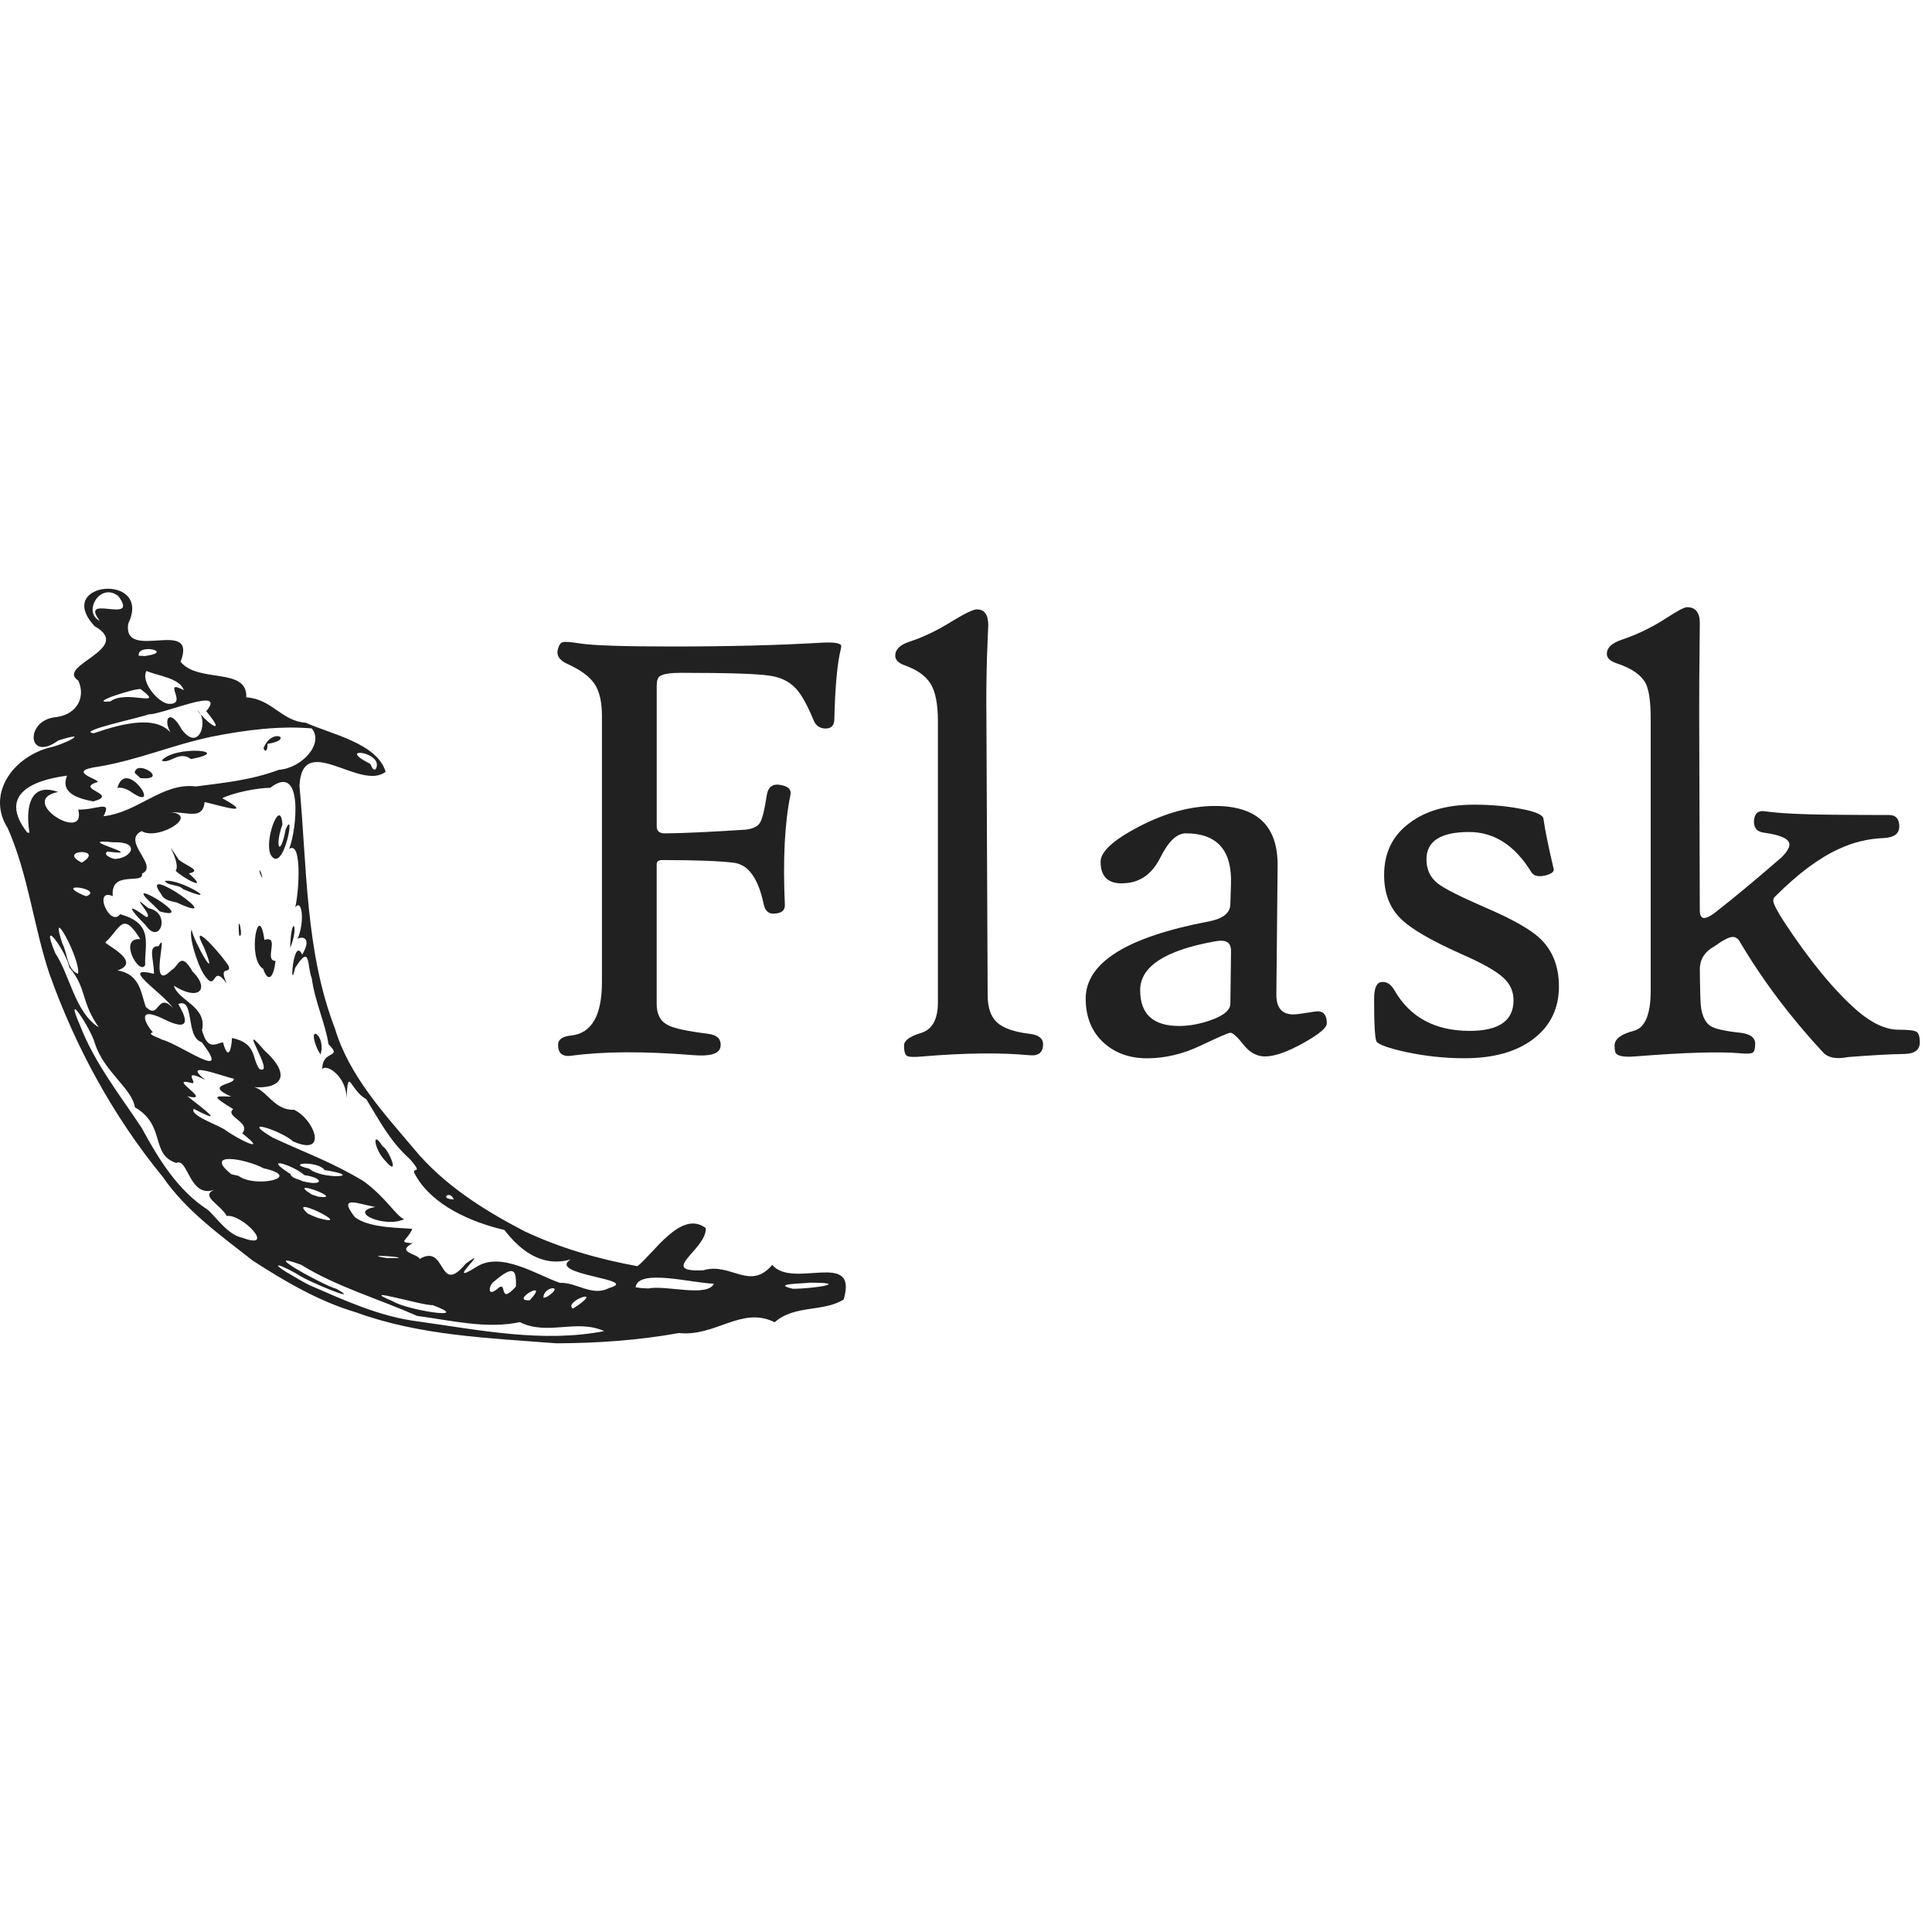
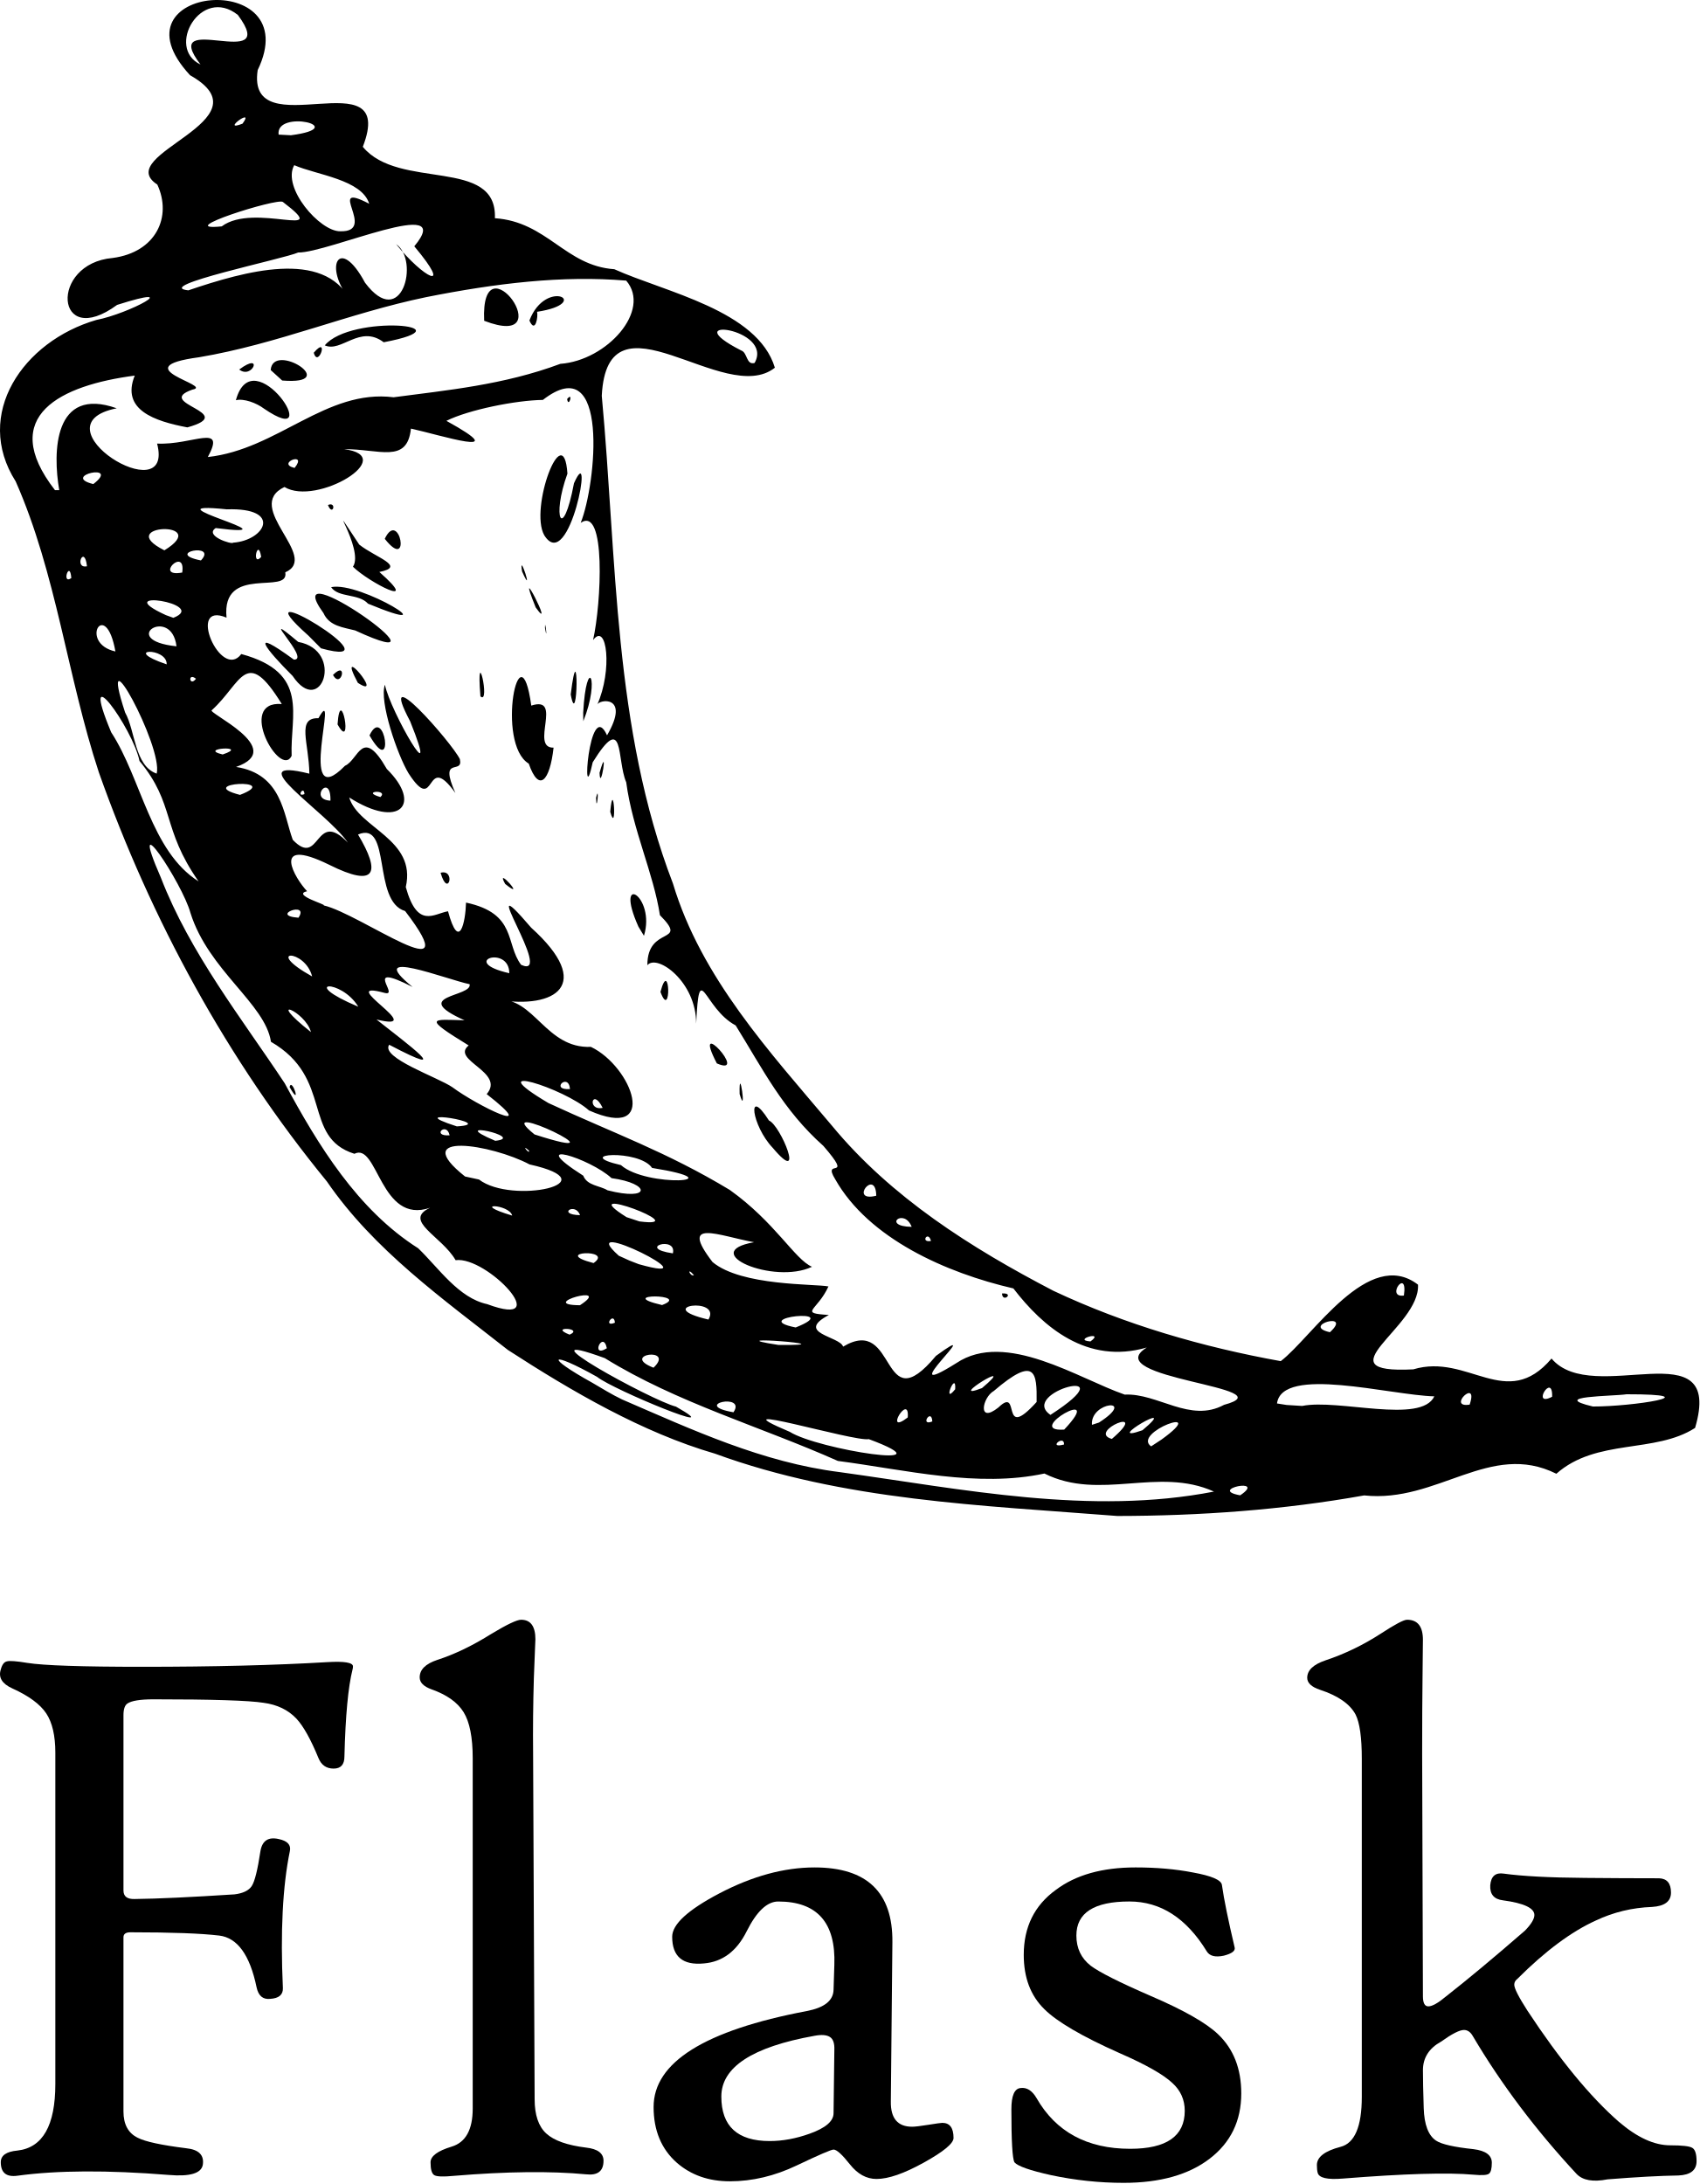
- <svg xmlns="http://www.w3.org/2000/svg" viewBox="0 0 48 48" width="1600px" height="1600px">
-   <path fill="#212121" d="M6.28,31.32c-0.801-0.63-1.655-1.233-2.238-2.083 c-1.228-1.499-2.173-3.235-2.82-5.059c-0.391-1.186-0.524-2.458-1.028-3.598c-0.527-0.828,0.09-1.733,0.997-1.997 c0.404-0.078,1.114-0.458,0.257-0.186c-0.768,0.564-0.843-0.512-0.055-0.58c0.538-0.071,0.736-0.512,0.552-0.908 c-0.577-0.376,1.4-0.79,0.405-1.352c-1.036-1.118,1.45-1.333,0.836-0.064c-0.147,0.976,1.737-0.179,1.3,0.949 c0.444,0.541,1.664,0.123,1.633,0.883c0.647,0.044,0.869,0.589,1.477,0.631c0.63,0.284,1.771,0.508,1.985,1.218 c-0.625,0.495-2.071-1.022-2.141,0.347c0.189,2.022,0.141,4.106,0.881,6.031c0.35,1.166,1.198,2.084,1.965,2.992 c0.733,0.889,1.726,1.516,2.738,2.043c0.888,0.419,1.845,0.696,2.813,0.871c0.392-0.3,1.085-1.416,1.698-0.946 c0.029,0.529-1.215,1.105-0.059,1.047c0.679-0.205,1.15,0.525,1.71-0.133c0.515,0.61,2.142-0.39,1.775,0.858 c-0.496,0.32-1.219,0.127-1.715,0.567c-0.819-0.409-1.471,0.366-2.377,0.268c-1.007,0.18-2.031,0.253-3.051,0.255 c-1.674-0.132-3.384-0.188-4.977-0.771C7.944,32.342,7.068,31.831,6.28,31.32L6.28,31.32z M7.694,31.932 c0.876,0.379,1.733,0.778,2.693,0.899c1.523,0.212,3.096,0.538,4.625,0.24c-0.692-0.312-1.407,0.122-2.097-0.223 c-0.827,0.178-1.714-0.045-2.554-0.155c-0.956-0.426-1.987-0.718-2.882-1.271c-1.118-0.408,0.578,0.524,0.88,0.599 c0.699,0.397-0.769-0.203-0.976-0.368c-0.586-0.328-0.66-0.26-0.058,0.074C7.447,31.797,7.567,31.872,7.694,31.932L7.694,31.932z M6.027,30.754c0.849,0.314-0.004-0.597-0.393-0.544c-0.172-0.299-0.659-0.488-0.316-0.649c-0.617,0.214-0.646-0.814-0.936-0.667 c-0.653-0.206-0.254-0.936-1.031-1.384c-0.071-0.472-0.772-0.882-0.996-1.595c-0.099-0.365-0.792-1.412-0.366-0.437 c0.363,0.939,1.001,1.742,1.532,2.545c0.412,0.764,0.9,1.563,1.651,2.04C5.425,30.306,5.669,30.678,6.027,30.754L6.027,30.754z M3.581,28.069 M7.043,31.131 M7.504,31.299 M8.081,31.54 M9.07,32.091 M7.171,30.767 M7.604,30.983 M9.767,32.333 c0.348,0.219,2.03,0.481,0.977,0.09C10.567,32.46,8.79,31.92,9.767,32.333z M6.333,29.659 M7.34,30.246 M8.187,30.765 M5.924,29.213c0.408,0.313,1.645,0.04,0.625-0.187c-0.465-0.248-1.511-0.417-0.798,0.149L5.924,29.213L5.924,29.213z M8.761,30.944 M7.899,30.259c0.998,0.282-0.839-0.631-0.246-0.104l0.131,0.059L7.899,30.259L7.899,30.259z M9.627,31.258 C10.572,31.267,8.774,31.128,9.627,31.258L9.627,31.258z M5.56,28.666 M11.225,32.155 M7.172,29.653 M5.65,28.556 M3.846,27.39 M8.581,30.395 M11.529,32.204 M8.321,30.126 M6.125,28.734 M9.839,31.042 M7.907,29.731c0.725,0.093-0.862-0.493-0.159-0.052 L7.907,29.731L7.907,29.731z M10.426,31.279c0.677-0.405,0.454,0.947,1.148,0.114c0.685-0.5-0.592,0.618,0.253,0.089 c0.611-0.408,1.512,0.194,2.082,0.39c0.41-0.02,0.808,0.354,1.228,0.126c0.808-0.218-1.581-0.323-0.955-0.709 c-0.74,0.215-1.286-0.257-1.65-0.731c-0.83-0.192-1.789-0.616-2.203-1.35c-0.169-0.276,0.244,0.039-0.146-0.412 c-0.5-0.445-0.75-0.95-1.085-1.49c-0.401-0.214-0.448-0.844-0.488-0.021c0.003-0.519-0.484-0.868-0.603-0.723 c-0.002-0.5,0.522-0.249,0.155-0.619c-0.079-0.518-0.339-1.058-0.417-1.643c-0.121-0.282-0.017-0.886-0.414-0.248 c-0.145,0.675-0.048-0.829,0.177-0.333c0.295-0.506-0.106-0.446-0.122-0.376c0.192-0.427,0.122-1.032-0.05-0.801 c0.102-0.452,0.162-1.665-0.153-1.45c0.191-0.473,0.362-2.165-0.467-1.52c-0.336,0.005-0.918,0.122-1.194,0.259 c0.863,0.476-0.087,0.172-0.438,0.096c-0.046,0.44-0.394,0.25-0.828,0.254c0.694,0.086-0.338,0.71-0.736,0.468 C3,20.896,3.964,21.513,3.528,21.704c0.054,0.288-0.792-0.104-0.726,0.56c-0.502-0.211-0.069,0.788,0.182,0.45 c0.854,0.231,0.601,0.758,0.623,1.259c-0.139,0.292-0.687-0.686-0.122-0.64c-0.446-0.724-0.493-0.262-0.863,0.075 c-0.086,0.024,0.945,0.479,0.298,0.703c0.569,0.088,0.585,0.586,0.701,0.901c0.342,0.356,0.272-0.393,0.681,0.035 c-0.259-0.382-1.372-1.075-0.476-0.853C3.821,23.81,3.664,23.5,3.938,23.508c0.272-0.492-0.285,1.214,0.328,0.588 c0.17-0.074,0.212-0.493,0.517,0.04c0.443,0.436,0.16,0.751-0.465,0.352c0.112,0.379,0.836,0.515,0.7,1.108 c0.144,0.522,0.346,0.329,0.522,0.299c0.138,0.507,0.216,0.134,0.223-0.107c0.632,0.135,0.484,0.509,0.682,0.77 c0.435,0.197-0.623-1.332,0.124-0.46c0.786,0.71,0.295,1.006-0.411,0.893c0.447-0.036,0.591,0.604,1.149,0.581 c0.509,0.242,0.854,1.173-0.024,0.786c-0.305-0.275-1.382-0.613-0.502-0.091c0.813,0.377,1.459,0.602,2.243,1.074 c0.561,0.401,0.804,0.86,1.016,0.95c-0.472,0.225-1.422-0.18-0.716-0.304c-0.44-0.08-0.935-0.303-0.513,0.246 c0.358,0.299,1.269,0.267,1.433,0.301c-0.138,0.305-0.376,0.329,0.006,0.353C9.824,31.115,10.387,31.15,10.426,31.279 L10.426,31.279z M9.555,28.82c-0.259-0.271-0.326-0.778-0.046-0.337C9.653,28.541,9.969,29.313,9.555,28.82L9.555,28.82z M12.391,30.622 M9.146,28.156 M8.864,27.777 M5.448,25.419 M8.167,26.893 M6.246,25.557 M7.895,26.085 c-0.309-0.692,0.219-0.378,0.068,0.113L7.895,26.085L7.895,26.085z M5.052,24.19c-0.138-0.227-0.366-0.893-0.293-1.096 c0.067,0.331,0.704,1.425,0.313,0.453c-0.432-0.815,0.517,0.264,0.615,0.468c0.045,0.202-0.267-0.055-0.055,0.419 C5.246,23.894,5.404,24.731,5.052,24.19z M4.174,23.585 M4.569,23.721 M3.618,22.985c-0.327-0.325-0.564-0.625,0.015-0.202 c0.223,0.009-0.496-0.681,0.054-0.219C4.265,22.67,3.973,23.512,3.618,22.985z M4.118,22.972 M4.425,23.071 M3.814,22.487 c-0.951-0.846,1.195,0.442,0.155,0.157L3.814,22.487L3.814,22.487z M6.538,24.07c-0.411-0.247-0.109-1.737,0.031-0.718 c0.4-0.129-0.022,0.526,0.276,0.52C6.799,24.286,6.665,24.435,6.538,24.07z M7.546,24.665 M7.371,24.492 M4.001,22.209 c-0.611-0.843,1.775,0.852,0.391,0.214C4.247,22.385,4.073,22.372,4.001,22.209z M5.941,23.238 C5.883,22.528,6.07,23.355,5.941,23.238L5.941,23.238z M7.414,24.183 M4.094,21.888c0.363-0.078,1.504,0.638,0.456,0.204 C4.434,21.963,4.186,22.021,4.094,21.888z M7.212,23.441c0.039-0.726,0.217-0.433,0.001,0.104L7.212,23.441L7.212,23.441 L7.212,23.441z M4.365,21.635c0.148-0.217-0.393-0.981,0.078-0.274c0.203,0.162,0.589,0.271,0.248,0.339 C5.226,22.172,4.56,21.828,4.365,21.635z M7.057,23.215 M4.056,20.872 M4.758,21.29 M6.739,22.392 M6.625,22.138 M6.456,21.693 C6.41,21.413,6.613,22.045,6.456,21.693L6.456,21.693z M6.731,21.246c-0.189-0.333,0.238-1.466,0.286-0.763 c-0.199,0.547-0.057,0.854,0.081,0.119C7.355,20.025,7.043,21.743,6.731,21.246L6.731,21.246z M7.013,19.561 M6.541,28.854 M7.513,29.346c0.54,0.139,0.538-0.084,0.049-0.15c-0.263-0.244-1.092-0.504-0.35-0.03C7.262,29.29,7.417,29.287,7.513,29.346 L7.513,29.346z M5.594,28.072c0.298,0.222,1.121,0.629,0.424,0.085c0.235-0.273-0.45-0.419-0.223-0.601 c-0.578-0.354-0.456-0.322-0.051-0.311c-0.695-0.311,0.1-0.287,0.063-0.446c-0.268-0.053-1.331-0.472-0.705,0.034 c-0.636-0.324-0.151,0.121-0.344,0.074c-0.65-0.177,0.579,0.495-0.103,0.328c0.373,0.295,1.004,0.757,0.158,0.313 C4.701,27.707,5.418,27.95,5.594,28.072L5.594,28.072z M6.61,28.655 M11.812,31.806 M12.347,32.031 c0.285-0.276,0.012,0.44,0.472-0.068c0.005-0.363-0.014-0.578-0.529-0.137C12.148,31.906,12.084,32.241,12.347,32.031 L12.347,32.031z M3.86,26.702 M4.431,27.076 M7.679,29.034c0.317,0.282,1.456,0.207,0.385,0.035 C7.905,28.835,7.056,28.891,7.679,29.034z M12.143,31.792 M13.158,32.489 M13.16,32.305C13.7,31.733,12.636,32.339,13.16,32.305 L13.16,32.305z M2.456,25.526c-0.461-0.657-0.286-0.953-0.731-1.489c-0.084-0.41-0.762-1.342-0.351-0.355 C1.751,24.259,1.863,25.152,2.456,25.526z M12.99,32.123 M13.749,32.421 M3.691,25.975 M13.591,32.218 c0.482-0.311-0.111-0.263-0.087,0.029L13.591,32.218L13.591,32.218z M7.048,28.094 M7.453,28.326 M14.364,32.428 c0.618-0.446-0.374-0.085-0.13,0.084L14.364,32.428L14.364,32.428z M14.128,32.313 M15.336,33.118 M4.001,25.822 c0.453,0.101,1.81,1.115,1.009,0.07c-0.41-0.121-0.164-1.123-0.582-0.946c0.281,0.469,0.231,0.668-0.358,0.373 c-0.741-0.362-0.416,0.179-0.271,0.328C3.6,25.692,4.059,25.819,4.001,25.822L4.001,25.822z M1.938,24.193 c0.081-0.335-0.746-1.845-0.391-0.756C1.675,23.665,1.662,24.097,1.938,24.193z M5.724,26.528 M6.298,26.661 M11.274,29.798 C11.179,29.555,10.899,29.792,11.274,29.798L11.274,29.798z M11.513,29.972 M13.485,31.215 M2.968,24.456 M10.836,29.413 M2.754,23.957 M3.765,24.447 M16.103,32.012c0.448-0.091,1.469,0.228,1.634-0.119c-0.544-0.013-1.883-0.384-1.946,0.088 l0.119,0.019L16.103,32.012L16.103,32.012L16.103,32.012z M4.087,24.528 M1.427,22.683 M2.061,22.842 M2.424,23.02 M4.704,24.483 M2.182,22.619 M0.882,21.775 M1.075,21.629 M2.144,22.267c0.452-0.178-0.823-0.367-0.092-0.034L2.144,22.267z M16.446,31.101 M18.174,31.997 M2.253,21.707 M0.733,20.688c-0.082-0.468-0.071-1.29,0.711-1.012c-1.043,0.207,0.722,1.296,0.499,0.436 c0.438,0.021,0.858-0.259,0.628,0.167c0.864-0.095,1.463-0.845,2.297-0.74c0.65-0.086,1.361-0.151,2.061-0.413 c0.576-0.041,1.13-0.662,0.815-1.029c-0.785-0.066-1.608,0.032-2.476,0.204c-0.962,0.2-1.836,0.58-2.806,0.743 c-0.946,0.127,0.19,0.35-0.081,0.4c-0.494,0.171,0.589,0.287-0.064,0.467c-0.403-0.077-0.823-0.215-0.651-0.64 c-0.906,0.118-1.703,0.494-0.987,1.416L0.733,20.688L0.733,20.688L0.733,20.688z M2.917,19.576 c0.212-0.783,1.138,0.644,0.348,0.104C3.171,19.609,3.015,19.552,2.917,19.576z M2.958,19.196 M3.347,19.203 c0.028-0.36,0.891,0.191,0.142,0.13L3.347,19.203L3.347,19.203z M3.88,18.988 M4.016,18.897c0.324-0.389,1.834-0.248,0.729-0.038 C4.449,18.636,4.222,18.991,4.016,18.897z M5.987,18.593 M6.547,18.59c0.204-0.536,0.794-0.215,0.095-0.108 C6.657,18.54,6.621,18.759,6.547,18.59z M2.033,21.432C2.644,21.058,1.384,21.107,2.033,21.432L2.033,21.432z M2.485,21.557 M1.153,20.613 M19.194,31.899 M17.361,30.648 M19.698,32.019c0.488,0.002,1.479-0.152,0.417-0.151 C19.948,31.894,19.144,31.889,19.698,32.019L19.698,32.019z M2.882,21.338c0.395-0.027,0.618-0.436-0.076-0.412 c-1.076-0.111,0.95,0.369-0.138,0.231C2.521,21.254,2.873,21.364,2.882,21.338z M3.23,21.514 M3.642,20.413 M2.329,18.217 c0.705-0.24,1.669-0.509,2.002,0.118c-0.339-0.408-0.137-0.809,0.183-0.213c0.452,0.603,0.679-0.274,0.385-0.477 c0.335,0.417,0.717,0.614,0.225,0.026c0.535-0.643-1.071,0.084-1.436,0.077C3.511,17.828,1.874,18.167,2.329,18.217z M2.742,17.426 c0.402-0.303,1.391,0.181,0.756-0.302C3.436,17.07,2.109,17.49,2.742,17.426z M4.208,17.487c0.471,0.012-0.203-0.632,0.358-0.34 c-0.092-0.301-0.653-0.357-0.927-0.477C3.483,16.944,3.954,17.49,4.208,17.487z M2.999,16.156 M3.598,16.299 c0.758-0.101-0.193-0.327-0.153-0.008L3.598,16.299L3.598,16.299z M2.479,15.424c-0.534-0.697,1.004,0.117,0.462-0.613 C2.484,14.448,2.046,15.221,2.479,15.424z M9.332,19.115c0.245-0.434-1.011-0.585-0.165-0.154 C9.244,18.987,9.227,19.145,9.332,19.115z" />
-   <path fill="#212121" d="M20.891,16.121c-0.088,0.345-0.142,0.925-0.162,1.739c0,0.16-0.072,0.24-0.216,0.24 c-0.144,0-0.245-0.07-0.301-0.209c-0.155-0.376-0.301-0.639-0.441-0.788c-0.165-0.175-0.384-0.281-0.657-0.317 c-0.294-0.046-1.025-0.07-2.195-0.07c-0.268,0-0.443,0.028-0.526,0.085c-0.052,0.036-0.077,0.113-0.077,0.232v3.502 c0,0.119,0.075,0.175,0.224,0.17c0.459-0.005,1.123-0.036,1.994-0.093c0.17-0.021,0.285-0.076,0.344-0.166 c0.059-0.09,0.117-0.323,0.174-0.7c0.036-0.206,0.157-0.286,0.363-0.24c0.175,0.036,0.25,0.116,0.224,0.24 c-0.144,0.701-0.191,1.613-0.139,2.736c0.005,0.134-0.08,0.206-0.255,0.216c-0.144,0.015-0.234-0.062-0.271-0.232 c-0.134-0.644-0.383-0.988-0.746-1.032c-0.363-0.044-0.955-0.066-1.774-0.066c-0.093,0-0.139,0.034-0.139,0.1v3.478 c0,0.258,0.095,0.433,0.286,0.526c0.149,0.077,0.472,0.147,0.966,0.209c0.252,0.026,0.363,0.137,0.332,0.332 c-0.031,0.17-0.258,0.237-0.68,0.201c-1.221-0.098-2.229-0.093-3.022,0.015c-0.222,0.031-0.332-0.059-0.332-0.271 c0-0.134,0.111-0.211,0.332-0.232c0.505-0.057,0.758-0.5,0.758-1.33v-6.617c0-0.34-0.061-0.602-0.182-0.785 c-0.121-0.183-0.347-0.349-0.676-0.499c-0.206-0.093-0.283-0.219-0.232-0.379c0.026-0.098,0.067-0.152,0.124-0.162 c0.052-0.015,0.188-0.005,0.41,0.031c0.325,0.052,1.09,0.077,2.296,0.077c1.422,0,2.651-0.031,3.687-0.093 c0.345-0.021,0.518,0.008,0.518,0.085C20.898,16.08,20.896,16.1,20.891,16.121L20.891,16.121z" />
-   <path fill="#212121" d="M25.915,25.945c0,0.206-0.116,0.296-0.348,0.271 c-0.711-0.067-1.592-0.057-2.644,0.031c-0.211,0.021-0.341,0.015-0.39-0.015c-0.049-0.031-0.073-0.116-0.073-0.255 c0-0.124,0.14-0.228,0.421-0.313c0.281-0.085,0.421-0.339,0.421-0.761v-6.995c0-0.417-0.061-0.724-0.182-0.92 c-0.121-0.196-0.334-0.348-0.638-0.456c-0.16-0.057-0.24-0.137-0.24-0.24c0-0.155,0.116-0.271,0.348-0.348 c0.35-0.113,0.714-0.289,1.09-0.526c0.309-0.186,0.505-0.278,0.587-0.278c0.191,0,0.286,0.131,0.286,0.394 c0-0.021-0.01,0.237-0.031,0.773c-0.015,0.51-0.021,1.013-0.015,1.507l0.031,6.903c0,0.314,0.077,0.542,0.232,0.684 c0.155,0.142,0.42,0.236,0.796,0.282C25.799,25.708,25.915,25.796,25.915,25.945z" />
-   <path fill="#212121" d="M32.964,25.427c0,0.108-0.197,0.272-0.591,0.491 c-0.394,0.219-0.71,0.329-0.947,0.329c-0.201,0-0.379-0.098-0.533-0.294c-0.155-0.196-0.263-0.294-0.325-0.294 c-0.046,0-0.291,0.106-0.734,0.317c-0.443,0.211-0.889,0.317-1.337,0.317c-0.423,0-0.776-0.124-1.059-0.371 c-0.309-0.273-0.464-0.644-0.464-1.113c0-0.891,1.02-1.53,3.061-1.917c0.35-0.067,0.528-0.209,0.533-0.425l0.015-0.495 c0.031-0.845-0.343-1.268-1.121-1.268c-0.222,0-0.432,0.198-0.63,0.595c-0.198,0.397-0.483,0.611-0.854,0.642 c-0.423,0.041-0.634-0.137-0.634-0.533c0-0.247,0.314-0.536,0.943-0.866c0.66-0.345,1.293-0.518,1.901-0.518 c1.046,0,1.564,0.497,1.554,1.492l-0.031,3.185c-0.005,0.335,0.137,0.502,0.425,0.502c0.057,0,0.165-0.013,0.325-0.039 c0.16-0.026,0.252-0.039,0.278-0.039C32.89,25.126,32.964,25.226,32.964,25.427L32.964,25.427z M30.584,23.665 c0.005-0.129-0.024-0.214-0.089-0.255c-0.064-0.041-0.166-0.049-0.305-0.023c-1.242,0.222-1.863,0.626-1.863,1.214 c0,0.593,0.322,0.889,0.966,0.889c0.258,0,0.523-0.049,0.796-0.147c0.319-0.113,0.479-0.25,0.479-0.41L30.584,23.665z" />
-   <path fill="#212121" d="M38.731,24.507c0,0.546-0.21,0.98-0.63,1.302c-0.42,0.322-0.993,0.483-1.72,0.483 c-0.484,0-0.969-0.052-1.453-0.155c-0.417-0.093-0.66-0.178-0.727-0.255c-0.041-0.072-0.062-0.425-0.062-1.059 c0-0.273,0.062-0.415,0.186-0.425c0.124-0.015,0.229,0.052,0.317,0.201c0.386,0.675,1.01,1.013,1.871,1.013 c0.727,0,1.09-0.253,1.09-0.758c0-0.222-0.082-0.407-0.247-0.557c-0.18-0.17-0.531-0.368-1.051-0.595 c-0.752-0.335-1.255-0.629-1.507-0.881c-0.273-0.268-0.41-0.629-0.41-1.082c0-0.557,0.214-0.989,0.642-1.299 c0.397-0.299,0.928-0.448,1.592-0.448c0.417,0,0.799,0.034,1.144,0.1c0.371,0.067,0.564,0.149,0.58,0.247 c0.041,0.289,0.126,0.706,0.255,1.252c0.015,0.067-0.057,0.121-0.216,0.162c-0.17,0.036-0.283,0.008-0.34-0.085 c-0.407-0.665-0.922-0.997-1.546-0.997c-0.706,0-1.059,0.227-1.059,0.68c0,0.253,0.095,0.453,0.286,0.603 c0.17,0.129,0.569,0.33,1.198,0.603c0.66,0.283,1.108,0.539,1.345,0.765C38.576,23.619,38.731,24.013,38.731,24.507z" />
-   <path fill="#212121" d="M47.697,25.899c0,0.18-0.121,0.276-0.363,0.286 c-0.361,0.005-0.832,0.031-1.415,0.077c-0.289,0.057-0.495,0.021-0.618-0.108c-0.814-0.876-1.505-1.793-2.072-2.752 c-0.046-0.082-0.106-0.124-0.178-0.124c-0.088,0-0.24,0.077-0.456,0.232c-0.242,0.134-0.363,0.325-0.363,0.572 c0,0.175,0.005,0.428,0.015,0.758c0.01,0.33,0.093,0.546,0.247,0.649c0.108,0.072,0.358,0.129,0.75,0.17 c0.242,0.031,0.363,0.121,0.363,0.271c0,0.119-0.019,0.192-0.058,0.22c-0.039,0.028-0.14,0.035-0.305,0.019 c-0.515-0.046-1.386-0.021-2.613,0.077c-0.309,0.026-0.477-0.013-0.502-0.116c-0.01-0.036-0.015-0.088-0.015-0.155 c0-0.16,0.157-0.281,0.472-0.363c0.283-0.072,0.425-0.405,0.425-0.997V17.86c0-0.423-0.041-0.716-0.124-0.881 c-0.113-0.211-0.35-0.376-0.711-0.495c-0.17-0.057-0.255-0.137-0.255-0.24c0-0.149,0.121-0.265,0.363-0.348 c0.386-0.129,0.755-0.307,1.105-0.533c0.283-0.186,0.459-0.278,0.526-0.278c0.211,0,0.317,0.134,0.317,0.402 c0-0.036-0.003,0.219-0.008,0.765c-0.005,0.376-0.008,0.881-0.008,1.515l0.015,4.839c0,0.134,0.036,0.201,0.108,0.201 c0.077,0,0.196-0.067,0.356-0.201c0.428-0.335,0.953-0.773,1.577-1.314c0.124-0.129,0.186-0.232,0.186-0.309 c0-0.139-0.209-0.237-0.626-0.294c-0.18-0.021-0.265-0.121-0.255-0.301c0.015-0.18,0.106-0.258,0.271-0.232 c0.371,0.052,0.912,0.08,1.623,0.085c0.495,0.005,0.987,0.008,1.476,0.008c0.16,0.005,0.24,0.1,0.24,0.286 c0,0.175-0.126,0.271-0.379,0.286c-0.397,0.015-0.77,0.106-1.121,0.271c-0.49,0.222-1.013,0.611-1.569,1.167 c-0.041,0.031-0.062,0.07-0.062,0.116c0,0.072,0.088,0.245,0.263,0.518c0.644,0.979,1.252,1.719,1.824,2.218 c0.366,0.314,0.709,0.472,1.028,0.472c0.237,0,0.384,0.017,0.441,0.05C47.669,25.666,47.697,25.755,47.697,25.899L47.697,25.899z" />
+ <svg xmlns="http://www.w3.org/2000/svg" height="329" preserveAspectRatio="xMidYMid" viewBox="0 0 256 329" width="256">
+   <g>
+     <path d="m76.501 203.351c-9.749-7.67-20.153-15.021-27.261-25.378-14.96-18.263-26.476-39.404-34.349-61.625-4.761-14.45-6.39-29.941-12.53-43.83-6.415-10.091 1.105-21.114 12.157-24.32 4.917-.947 13.568-5.589 3.125-2.268-9.364 6.867-10.267-6.239-.666-7.069 6.552-.869 8.964-6.231 6.721-11.057-7.036-4.59 17.055-9.625 4.932-16.472-12.62-13.621 17.661-16.243 10.188-.772-1.786 11.895 21.166-2.185 15.836 11.554 5.415 6.599 20.272 1.505 19.899 10.757 7.886.542 10.593 7.173 17.989 7.684 7.677 3.465 21.579 6.192 24.188 14.837-7.61 6.023-25.227-12.443-26.077 4.232 2.302 24.638 1.714 50.017 10.725 73.478 4.262 14.204 14.601 25.384 23.931 36.45 8.932 10.834 21.03 18.466 33.363 24.887 10.816 5.101 22.475 8.48 34.265 10.606 4.779-3.656 13.221-17.251 20.676-11.522.36 6.448-14.796 13.471-.711 12.758 8.278-2.498 14.013 6.395 20.826-1.629 6.277 7.436 26.091-4.747 21.625 10.451-6.041 3.897-14.85 1.542-20.898 6.905-9.972-4.983-17.912 4.453-28.955 3.263-12.26 2.196-24.738 3.08-37.168 3.099-20.396-1.609-41.222-2.288-60.624-9.389-10.933-3.177-21.598-9.403-31.205-15.628zm17.224 7.468c10.672 4.61 21.109 9.475 32.807 10.946 18.558 2.576 37.723 6.552 56.347 2.929-8.429-3.805-17.145 1.478-25.542-2.72-10.069 2.164-20.878-.556-31.12-1.897-11.639-5.184-24.206-8.748-35.107-15.484-13.628-4.975 7.042 6.383 10.724 7.305 8.514 4.831-9.364-2.479-11.889-4.486-7.133-4.003-8.042-3.166-.705.896 1.476.864 2.936 1.773 4.485 2.511zm-20.311-14.353c10.345 3.832-.045-7.272-4.779-6.631-2.099-3.643-8.023-5.944-3.845-7.9-7.513 2.61-7.873-9.92-11.403-8.127-7.951-2.511-3.094-11.405-12.568-16.871-.864-5.755-9.41-10.744-12.13-19.422-1.204-4.446-9.659-17.204-4.466-5.33 4.419 11.43 12.195 21.226 18.668 31.002 5.022 9.311 10.96 19.048 20.108 24.855 3.087 2.961 6.062 7.493 10.416 8.422zm-29.79-32.715c.358-1.564 1.89 3.38 0 0zm42.183 37.305c2.288-1.026-3.296-1.294 0 0zm5.61 2.047c-.581-2.826-2.563 1.582 0 0zm7.031 2.929c3.341-3.186-5.159-2.009 0 0zm12.044 6.714c2.034-3.001-6.507-1.13 0 0zm-23.128-16.124c5.191-3.361-6.716-.047 0 0zm5.27 2.628c-.151-1.773-1.877.797 0 0zm26.345 16.445c4.237 2.675 24.738 5.859 11.902 1.098-2.153.452-23.803-6.127-11.902-1.098zm-41.823-32.578c-.412-1.778-6.579-1.969 0 0zm12.26 7.155c3.197-2.23-6.624-1.721 0 0zm10.319 6.323c4.583-1.726-7.428-1.733 0 0zm-27.576-18.911c4.97 3.812 20.049.49 7.612-2.275-5.656-3.015-18.407-5.081-9.716 1.818zm34.566 21.096c2.072-3.525-8.685-2.015 0 0zm-10.503-8.345c12.15 3.433-10.22-7.69-3-1.269l1.602.727zm21.057 12.17c11.509.11-10.397-1.589 0 0zm-49.547-31.578c-.452-2.144-2.837.177 0 0zm69.014 42.498c.306-3.87-3.755 2.884 0 0zm-49.371-30.472c-.7-2.041-3.596-.085 0 0zm-18.551-13.372c6.606-.398-9.05-2.909 0 0zm-21.978-14.204c-.824-3.171-7.186-5.695 0 0zm57.694 36.614c-1.209-1.381-.569.3 0 0zm35.906 22.036c-.11-2.113-1.955.797 0 0zm-39.083-25.319c.648-2.72-5.636-.825 0 0zm-26.752-16.956c4.918-.524-7.879-3.323 0 0zm45.251 28.118c7.664-3.035-7.468-1.478 0 0zm-23.535-15.975c8.827 1.137-10.508-6.01-1.942-.641zm30.681 18.864c8.246-4.923 5.526 11.542 13.988 1.393 8.343-6.093-7.207 7.533 3.073 1.086 7.441-4.977 18.426 2.36 25.364 4.747 4.989-.243 9.841 4.316 14.96 1.542 9.848-2.655-19.263-3.936-11.633-8.638-9.011 2.623-15.667-3.125-20.101-8.899-10.109-2.335-21.794-7.501-26.843-16.452-2.059-3.355 2.97.477-1.778-5.015-6.088-5.415-9.128-11.569-13.216-18.153-4.885-2.603-5.461-10.273-5.951-.254.04-6.324-5.897-10.581-7.349-8.815-.027-6.088 6.356-3.035 1.89-7.54-.961-6.311-4.126-12.888-5.076-20.016-1.476-3.433-.209-10.789-5.047-3.015-1.759 8.219-.583-10.096 2.158-4.061 3.596-6.159-1.296-5.434-1.492-4.583 2.342-5.198 1.485-12.575-.614-9.763 1.249-5.512 1.975-20.284-1.863-17.662 2.327-5.767 4.414-26.379-5.697-18.518-4.093.059-11.187 1.485-14.535 3.152 10.508 5.794-1.06 2.092-5.343 1.17-.556 5.362-4.793 3.047-10.089 3.099 8.462 1.046-4.12 8.651-8.964 5.697-6.304 3.008 5.434 10.528.124 12.855.655 3.499-9.652-1.267-8.847 6.828-6.115-2.578-.837 9.599 2.223 5.479 10.404 2.819 7.324 9.234 7.585 15.334-1.694 3.551-8.37-8.35-1.485-7.801-5.434-8.822-6.008-3.191-10.521.909-1.046.295 11.509 5.832 3.629 8.566 6.932 1.073 7.135 7.141 8.547 10.98 4.165 4.341 3.308-4.794 8.298.425-3.159-4.65-16.715-13.099-5.8-10.39-.059-4.675-1.975-8.449 1.373-8.358 3.316-5.996-3.472 14.791 3.996 7.168 2.066-.902 2.583-6.003 6.298.484 5.394 5.31 1.949 9.153-5.663 4.289 1.359 4.624 10.181 6.271 8.521 13.497 1.758 6.356 4.217 4.014 6.361 3.648 1.681 6.174 2.637 1.635 2.715-1.307 7.695 1.649 5.891 6.199 8.303 9.378 5.303 2.392-7.592-16.224 1.512-5.598 9.579 8.651 3.596 12.26-5.002 10.874 5.44-.439 7.191 7.357 14 7.083 6.205 2.955 10.411 14.294-.288 9.572-3.708-3.348-16.845-7.474-6.113-1.112 9.9 4.59 17.773 7.33 27.326 13.092 6.833 4.878 9.788 10.467 12.378 11.574-5.747 2.745-17.314-2.191-8.723-3.701-5.362-.974-11.39-3.688-6.257 2.988 4.367 3.649 15.464 3.263 17.46 3.674-1.687 3.715-4.583 4.009.065 4.297-5.186 2.765 1.667 3.197 2.144 4.773zm-10.606-29.954c-3.159-3.303-3.976-9.482-.562-4.108 1.753.706 5.605 10.104.562 4.108zm34.546 21.944c1.969-.131.059 1.497 0 0zm-39.528-30.04c-.126-4.99 1.137 3.85 0 0zm-3.433-4.617c-3.976-7.67 5.002 2.171 0 0zm-41.616-28.719c2.335-.623 1.152 3.987 0 0zm33.122 17.949c1.431-5.382 1.681 4.513 0 0zm-23.397-16.27c-1.647-2.968 3.447 2.787 0 0zm20.075 6.435c-3.76-8.422 2.668-4.603.837 1.379zm-34.623-23.089c-1.681-2.765-4.46-10.874-3.564-13.352.804 4.034 8.573 17.354 3.805 5.519-5.263-9.92 6.298 3.216 7.488 5.695.556 2.459-3.251-.673-.675 5.101-4.701-6.572-2.772 3.629-7.054-2.963zm-10.699-7.376c.439-6.428 2.446 4.408 0 0zm4.813 1.661c2.295-4.851 3.89 6.761 0 0zm-11.581-8.958c-3.982-3.964-6.867-7.612.189-2.459 2.714.104-6.041-8.298.655-2.668 7.036 1.282 3.472 11.542-.844 5.127zm6.082-.157c2.315-2.295 1.229 2.257 0 0zm3.746 1.197c-3.512-6.572 4.257 2.759 0 0zm-7.441-7.108c-11.581-10.313 14.549 5.387 1.89 1.908zm33.185 19.276c-5.015-3.001-1.334-21.153.38-8.742 4.871-1.577-.27 6.415 3.36 6.336-.567 5.04-2.196 6.853-3.74 2.406zm12.274 7.258c.49-5.472 1.033 3.741 0 0zm-2.131-2.113c.549-2.334.052 2.754 0 0zm-41.06-27.81c-7.441-10.267 21.625 10.384 4.768 2.603-1.759-.464-3.884-.628-4.768-2.603zm23.638 12.53c-.705-8.645 1.57 1.431 0 0zm17.944 11.514c1.386-4.923.105 3.258 0 0zm-40.437-27.961c4.421-.947 18.322 7.762 5.558 2.486-1.418-1.57-4.446-.857-5.558-2.486zm37.971 18.925c.472-8.84 2.643-5.276.02 1.269zm-34.682-22.003c1.805-2.643-4.788-11.947.947-3.336 2.479 1.969 7.173 3.296 3.028 4.126 6.519 5.748-1.589 1.557-3.976-.79zm32.805 19.244c1.244-10.071 1.1 5.897 0 0zm-36.572-28.543c1.379-.589.732 1.836 0 0zm8.559 5.094c2.203-4.624 4.061 5.153 0 0zm24.136 13.424c-.02-1.771.457 2.583 0 0zm-1.399-3.092c-3.348-8.266 3.119 4.374 0 0zm-2.054-5.422c-.561-3.413 1.91 4.29 0 0zm3.348-5.44c-2.302-4.048 2.904-17.851 3.487-9.291-2.427 6.669-.7 10.397.986 1.451 3.127-7.036-.673 13.896-4.473 7.839zm3.44-20.525c1.001-1.23.223 1.483 0 0zm-5.747 113.211c-1.361-1.19.176.752 0 0zm11.835 5.983c6.584 1.694 6.552-1.021.601-1.831-3.197-2.975-13.3-6.134-4.257-.367.596 1.518 2.486 1.478 3.656 2.198zm-23.371-15.525c3.623 2.709 13.66 7.664 5.166 1.035 2.864-3.33-5.481-5.101-2.714-7.33-7.042-4.311-5.559-3.924-.621-3.787-8.462-3.787 1.222-3.499.765-5.44-3.263-.641-16.211-5.755-8.593.418-7.742-3.944-1.845 1.471-4.185.902-7.92-2.158 7.049 6.03-1.255 3.996 4.538 3.596 12.222 9.22 1.915 3.805-1.353 1.955 7.377 4.918 9.522 6.401zm12.378 7.114c15.048 4.846-7.382-5.931 0 0zm63.364 38.385c.196-2.988-2.054 2.549 0 0zm6.514 2.74c3.472-3.361.144 5.362 5.754-.824.059-4.428-.169-7.042-6.447-1.662-1.734.963-2.504 5.035.693 2.486zm-103.383-64.926c-1.066-4.192-7.474-4.173 0 0zm6.95 4.557c-2.583-4.282-9.214-3.877 0 0zm39.568 23.861c3.865 3.433 17.741 2.518 4.689.425-1.93-2.858-12.267-2.171-4.689-.425zm54.385 33.592c5.944-4.99-5.76 2.223 0 0zm12.366 8.494c.039-1.602-2.563.7 0 0zm.02-2.243c6.584-6.971-6.376.412 0 0zm-130.396-82.582c-5.61-8.003-3.485-11.601-8.899-18.139-1.028-5.002-9.286-16.342-4.27-4.329 4.59 7.029 5.951 17.91 13.169 22.468zm128.328 80.365c12.118-7.828-4.968-3.407 0 0zm9.247 3.623c6.068-5.206-3.838-1.086 0 0zm-122.53-78.515c1.734-2.583-4.485-.333 0 0zm120.6 76.043c5.872-3.785-1.353-3.204-1.065.347zm-79.697-50.233c-.203-2.563-3.105.216 0 0zm4.923 2.832c-1.569-3.166-2.406.497 0 0zm84.197 49.959c7.526-5.429-4.557-1.041-1.575 1.033zm-2.883-1.393c6.134-5.134-6.468 2.275 0 0zm14.724 9.801c4.115-2.754-5.002-.889 0 0zm-138.091-88.872c5.512 1.235 22.043 13.581 12.294.857-4.995-1.478-2-13.687-7.094-11.529 3.42 5.715 2.811 8.141-4.369 4.545-9.016-4.408-5.067 2.178-3.301 3.996-2.407.549 3.177 2.086 2.471 2.131zm-25.128-19.845c.986-4.088-9.096-22.468-4.761-9.214 1.562 2.779 1.399 8.042 4.761 9.214zm46.125 28.438c-2.844-2.374-.137-.34 0 0zm6.991 1.629c0-4.329-7.729-1.759 0 0zm60.617 38.207c-1.157-2.956-4.57-.065 0 0zm2.909 2.124c-.432-1.654-1.681.321 0 0zm24.025 15.138c2.308-1.706-2.884-.221 0 0zm-128.119-82.332c6.611-2.558-7.083-1.825 0 0zm95.848 60.381c-.077-4.277-4.217 1.066 0 0zm-98.458-66.469c4.244-1.431-3.931-.941 0 0zm12.319 5.969c-.072-1.404-1.301.537 0 0zm150.301 92.168c5.459-1.105 17.903 2.779 19.91-1.445-6.631-.164-22.932-4.682-23.704 1.071l1.451.229zm-146.384-91.181c.099-4.336-3.38-.162 0 0zm-32.393-22.473c-1.471-8.259-5.598-1.25 0 0zm7.722 1.942c.099-2.655-7.069-2.387 0 0zm4.414 2.171c-1.276-1.035-.994 1.301 0 0zm27.783 17.818c1.309-1.204-3.099-.889 0 0zm-30.719-22.709c-.752-6.239-8.953-.936 0 0zm-15.844-10.28c-.223-2.878-1.543 1.085 0 0zm2.36-1.778c-.385-3.415-2.027.43 0 0zm13.014 7.767c5.506-2.158-10.026-4.473-1.125-.405zm174.226 107.619c3.524-3.229-4.473-.999 0 0zm21.049 10.908c1.413-4.172-3.557.549 0 0zm-193.942-125.347c.583-4.041-4.367.804 0 0zm-18.524-12.411c-.994-5.702-.857-15.714 8.658-12.332-12.699 2.524 8.795 15.791 6.082 5.315 5.342.263 10.449-3.157 7.643 2.027 10.528-1.157 17.82-10.285 27.988-9.003 7.918-1.053 16.576-1.845 25.11-5.035 7.016-.504 13.77-8.057 9.927-12.537-9.567-.81-19.586.387-30.159 2.493-11.718 2.432-22.363 7.061-34.186 9.05-11.529 1.55 2.315 4.264-.988 4.871-6.01 2.086 7.173 3.492-.778 5.695-4.91-.934-10.024-2.621-7.925-7.801-11.038 1.44-20.742 6.016-12.019 17.251zm26.608-13.549c2.583-9.533 13.862 7.848 4.237 1.269-1.145-.864-3.042-1.564-4.237-1.269zm.502-4.624c3.735-2.779 1.982 1.564 0 0zm4.741.079c.341-4.388 10.863 2.322 1.734 1.577zm6.487-2.608c2.374-2.774.688 2.457 0 0zm1.662-1.112c3.949-4.741 22.343-3.028 8.879-.465-3.609-2.72-6.375 1.602-8.879.465zm24.01-3.701c-.594-12.955 11.934 4.597 0 0zm6.815-.04c2.491-6.525 9.671-2.621 1.157-1.314.182.7-.254 3.375-1.157 1.314zm-54.987 34.618c7.441-4.558-7.9-3.956 0 0zm5.506 1.523c2.61-2.772-5.677-1.125 0 0zm-16.216-11.502c4.25-3.269-5.035-1.242 0 0zm219.764 137.484c.124-3.793-3.251 1.706 0 0zm-22.331-15.243c.634-4.361-2.871.38 0 0zm28.471 16.715c5.944.02 18.014-1.851 5.081-1.845-2.034.315-11.828.249-5.081 1.845zm-204.848-130.128c4.813-.326 7.526-5.303-.936-5.022-13.111-1.353 11.567 4.493-1.681 2.819-1.778 1.177 2.511 2.531 2.616 2.203zm4.237 2.146c-.504-3.087-1.492 1.641 0 0zm5.029-13.405c2.086-2.59-2.891-.693 0 0zm-16.008-26.752c8.593-2.916 20.337-6.199 24.392 1.44-4.126-4.963-1.667-9.855 2.23-2.59 5.512 7.344 8.271-3.341 4.687-5.807 4.088 5.074 8.73 7.474 2.734.321 6.52-7.841-13.045 1.026-17.492.934-2.138.961-22.088 5.087-16.551 5.702zm5.035-9.637c4.898-3.695 16.943 2.203 9.214-3.676-.758-.666-16.922 4.46-9.214 3.676zm17.858.738c5.728.144-2.471-7.704 4.356-4.146-1.118-3.661-7.951-4.347-11.293-5.812-1.89 3.348 3.843 10.004 6.937 9.959zm-14.726-16.211c1.982-2.687-3.479 1.368 0 0zm7.299 1.746c9.239-1.222-2.355-3.976-1.865-.097zm-13.628-10.658c-6.507-8.494 12.235 1.426 5.623-7.468-5.564-4.426-10.906 4.99-5.623 7.468zm83.47 44.957c2.983-5.285-12.312-7.128-2.007-1.872.947.315.733 2.236 2.007 1.872z" />
+     <g transform="translate(0 244)">
+       <path d="m53.108 7.495c-.659 2.607-1.069 6.979-1.222 13.117 0 1.206-.543 1.81-1.631 1.81-1.089 0-1.847-.527-2.276-1.575-1.166-2.838-2.271-4.817-3.324-5.947-1.243-1.319-2.895-2.117-4.955-2.389-2.215-.351-7.733-.525-16.555-.525-2.02 0-3.344.215-3.963.644-.389.271-.582.854-.582 1.748v26.409c0 .894.563 1.319 1.687 1.283 3.462-.04 8.474-.276 15.041-.701 1.283-.158 2.15-.574 2.595-1.255.45-.68.887-2.437 1.312-5.275.271-1.555 1.186-2.158 2.74-1.805 1.32.272 1.887.875 1.693 1.805-1.089 5.288-1.442 12.167-1.053 20.64.041 1.008-.599 1.555-1.923 1.632-1.089.117-1.769-.466-2.041-1.75-1.007-4.858-2.886-7.453-5.624-7.786-2.74-.328-7.202-.493-13.38-.493-.7 0-1.048.251-1.048.757v26.235c0 1.943.716 3.267 2.154 3.963 1.13.584 3.558 1.109 7.287 1.575 1.907.194 2.74 1.032 2.51 2.506-.235 1.283-1.943 1.789-5.133 1.517-9.211-.74-16.81-.7-22.793.118-1.673.23-2.506-.45-2.506-2.041 0-1.013.833-1.595 2.506-1.75 3.809-.429 5.712-3.773 5.712-10.028v-49.908c0-2.562-.457-4.534-1.368-5.915-.915-1.381-2.616-2.636-5.101-3.761-1.555-.7-2.137-1.651-1.748-2.857.194-.737.506-1.146.931-1.223.389-.117 1.421-.04 3.089.234 2.45.389 8.223.584 17.316.584 10.729 0 19.996-.235 27.811-.701 2.602-.158 3.906.057 3.906.639 0 .159-.02.312-.061.466z" />
+       <path d="m90.915 81.502c0 1.555-.875 2.235-2.623 2.04-5.36-.506-12.008-.429-19.936.231-1.595.158-2.575.117-2.947-.113-.369-.235-.551-.875-.551-1.928 0-.931 1.057-1.716 3.175-2.36 2.122-.639 3.178-2.555 3.178-5.741v-52.761c0-3.15-.457-5.462-1.368-6.94-.915-1.477-2.519-2.623-4.81-3.437-1.206-.429-1.81-1.032-1.81-1.81 0-1.166.875-2.041 2.623-2.623 2.644-.855 5.385-2.174 8.223-3.964 2.332-1.4 3.81-2.097 4.429-2.097 1.438 0 2.159.988 2.159 2.971 0-.153-.078 1.79-.235 5.83-.113 3.846-.153 7.635-.113 11.369l.23 52.06c0 2.372.584 4.094 1.75 5.162s3.169 1.777 6.004 2.126c1.748.194 2.623.854 2.623 1.984z" />
+       <path d="m143.644 78.064c0 .818-1.486 2.049-4.458 3.7-2.976 1.652-5.356 2.478-7.142 2.478-1.518 0-2.857-.737-4.023-2.215-1.166-1.477-1.985-2.214-2.45-2.214-.348 0-2.194.797-5.539 2.388-3.339 1.595-6.704 2.393-10.085 2.393-3.186 0-5.851-.935-7.988-2.797-2.332-2.061-3.498-4.859-3.498-8.397 0-6.724 7.697-11.543 23.089-14.457 2.64-.506 3.984-1.575 4.02-3.207l.118-3.732c.234-6.373-2.584-9.559-8.454-9.559-1.672 0-3.254 1.494-4.753 4.486-1.494 2.996-3.643 4.607-6.441 4.842-3.186.308-4.781-1.032-4.781-4.024 0-1.867 2.372-4.04 7.113-6.531 4.976-2.602 9.758-3.906 14.344-3.906 7.887 0 11.794 3.753 11.717 11.255l-.235 24.016c-.036 2.527 1.033 3.789 3.207 3.789.429 0 1.247-.096 2.449-.291 1.207-.194 1.907-.291 2.102-.291 1.126 0 1.688.761 1.688 2.275zm-17.955-13.291c.04-.972-.187-1.616-.673-1.924-.486-.311-1.251-.372-2.3-.177-9.368 1.672-14.052 4.724-14.052 9.154 0 4.469 2.428 6.704 7.287 6.704 1.943 0 3.948-.368 6.004-1.105 2.413-.858 3.615-1.886 3.615-3.093z" />
+       <path d="m186.988 71.357c0 4.121-1.588 7.397-4.753 9.825-3.166 2.429-7.49 3.644-12.972 3.644-3.651 0-7.308-.389-10.959-1.166-3.15-.701-4.976-1.34-5.482-1.924-.312-.546-.465-3.206-.465-7.988 0-2.06.465-3.129 1.4-3.206.932-.118 1.729.389 2.389 1.514 2.914 5.093 7.619 7.64 14.109 7.64 5.478 0 8.219-1.907 8.219-5.717 0-1.668-.62-3.069-1.867-4.194-1.361-1.283-4-2.781-7.927-4.49-5.677-2.526-9.466-4.741-11.369-6.648-2.061-2.02-3.09-4.741-3.09-8.162 0-4.199 1.612-7.461 4.838-9.793 2.992-2.255 6.996-3.381 12.008-3.381 3.15 0 6.025.251 8.631.758 2.798.506 4.256 1.126 4.373 1.866.308 2.174.951 5.324 1.924 9.446.117.502-.43.911-1.632 1.222-1.283.272-2.137.057-2.566-.639-3.069-5.016-6.956-7.522-11.66-7.522-5.324 0-7.988 1.709-7.988 5.13 0 1.906.72 3.42 2.158 4.546 1.283.972 4.295 2.491 9.037 4.551 4.975 2.137 8.356 4.061 10.146 5.769 2.332 2.215 3.498 5.19 3.498 8.92z" />
+       <path d="m255.575 81.559c0 1.36-.915 2.081-2.741 2.158-2.721.04-6.28.234-10.668.582-2.178.429-3.732.159-4.664-.814-6.142-6.607-11.352-13.527-15.627-20.757-.348-.62-.794-.932-1.34-.932-.66 0-1.805.584-3.437 1.75-1.83 1.008-2.741 2.449-2.741 4.312 0 1.324.036 3.226.117 5.717.078 2.485.696 4.117 1.862 4.894.818.547 2.705.972 5.656 1.284 1.826.234 2.741.914 2.741 2.04 0 .895-.146 1.45-.437 1.66-.291.215-1.061.263-2.304.146-3.887-.348-10.454-.154-19.704.582-2.332.195-3.595-.097-3.79-.875-.077-.271-.117-.659-.117-1.166 0-1.202 1.187-2.117 3.559-2.736 2.137-.547 3.206-3.053 3.206-7.522v-50.955c0-3.186-.311-5.401-.935-6.644-.854-1.595-2.644-2.839-5.365-3.733-1.279-.425-1.923-1.028-1.923-1.805 0-1.13.915-2.004 2.74-2.623 2.915-.972 5.692-2.312 8.336-4.024 2.138-1.397 3.462-2.098 3.963-2.098 1.596 0 2.393 1.008 2.393 3.033 0-.275-.02 1.652-.061 5.77-.036 2.838-.056 6.648-.056 11.429l.117 36.494c0 1.012.272 1.514.814 1.514.584 0 1.478-.503 2.684-1.514 3.226-2.527 7.191-5.83 11.891-9.911.935-.971 1.4-1.748 1.4-2.332 0-1.048-1.574-1.789-4.72-2.214-1.361-.159-2.004-.915-1.928-2.276.117-1.36.798-1.943 2.041-1.748 2.801.389 6.883.603 12.242.644 3.733.036 7.446.057 11.139.057 1.202.04 1.805.757 1.805 2.158 0 1.319-.951 2.04-2.854 2.158-2.996.113-5.814.793-8.453 2.04-3.693 1.669-7.641 4.604-11.838 8.802-.308.234-.466.525-.466.874 0 .543.66 1.847 1.985 3.907 4.858 7.385 9.445 12.96 13.757 16.732 2.761 2.369 5.344 3.555 7.753 3.555 1.79 0 2.899.125 3.324.38.43.252.645.923.645 2.009z" />
+     </g>
+   </g>
</svg>
